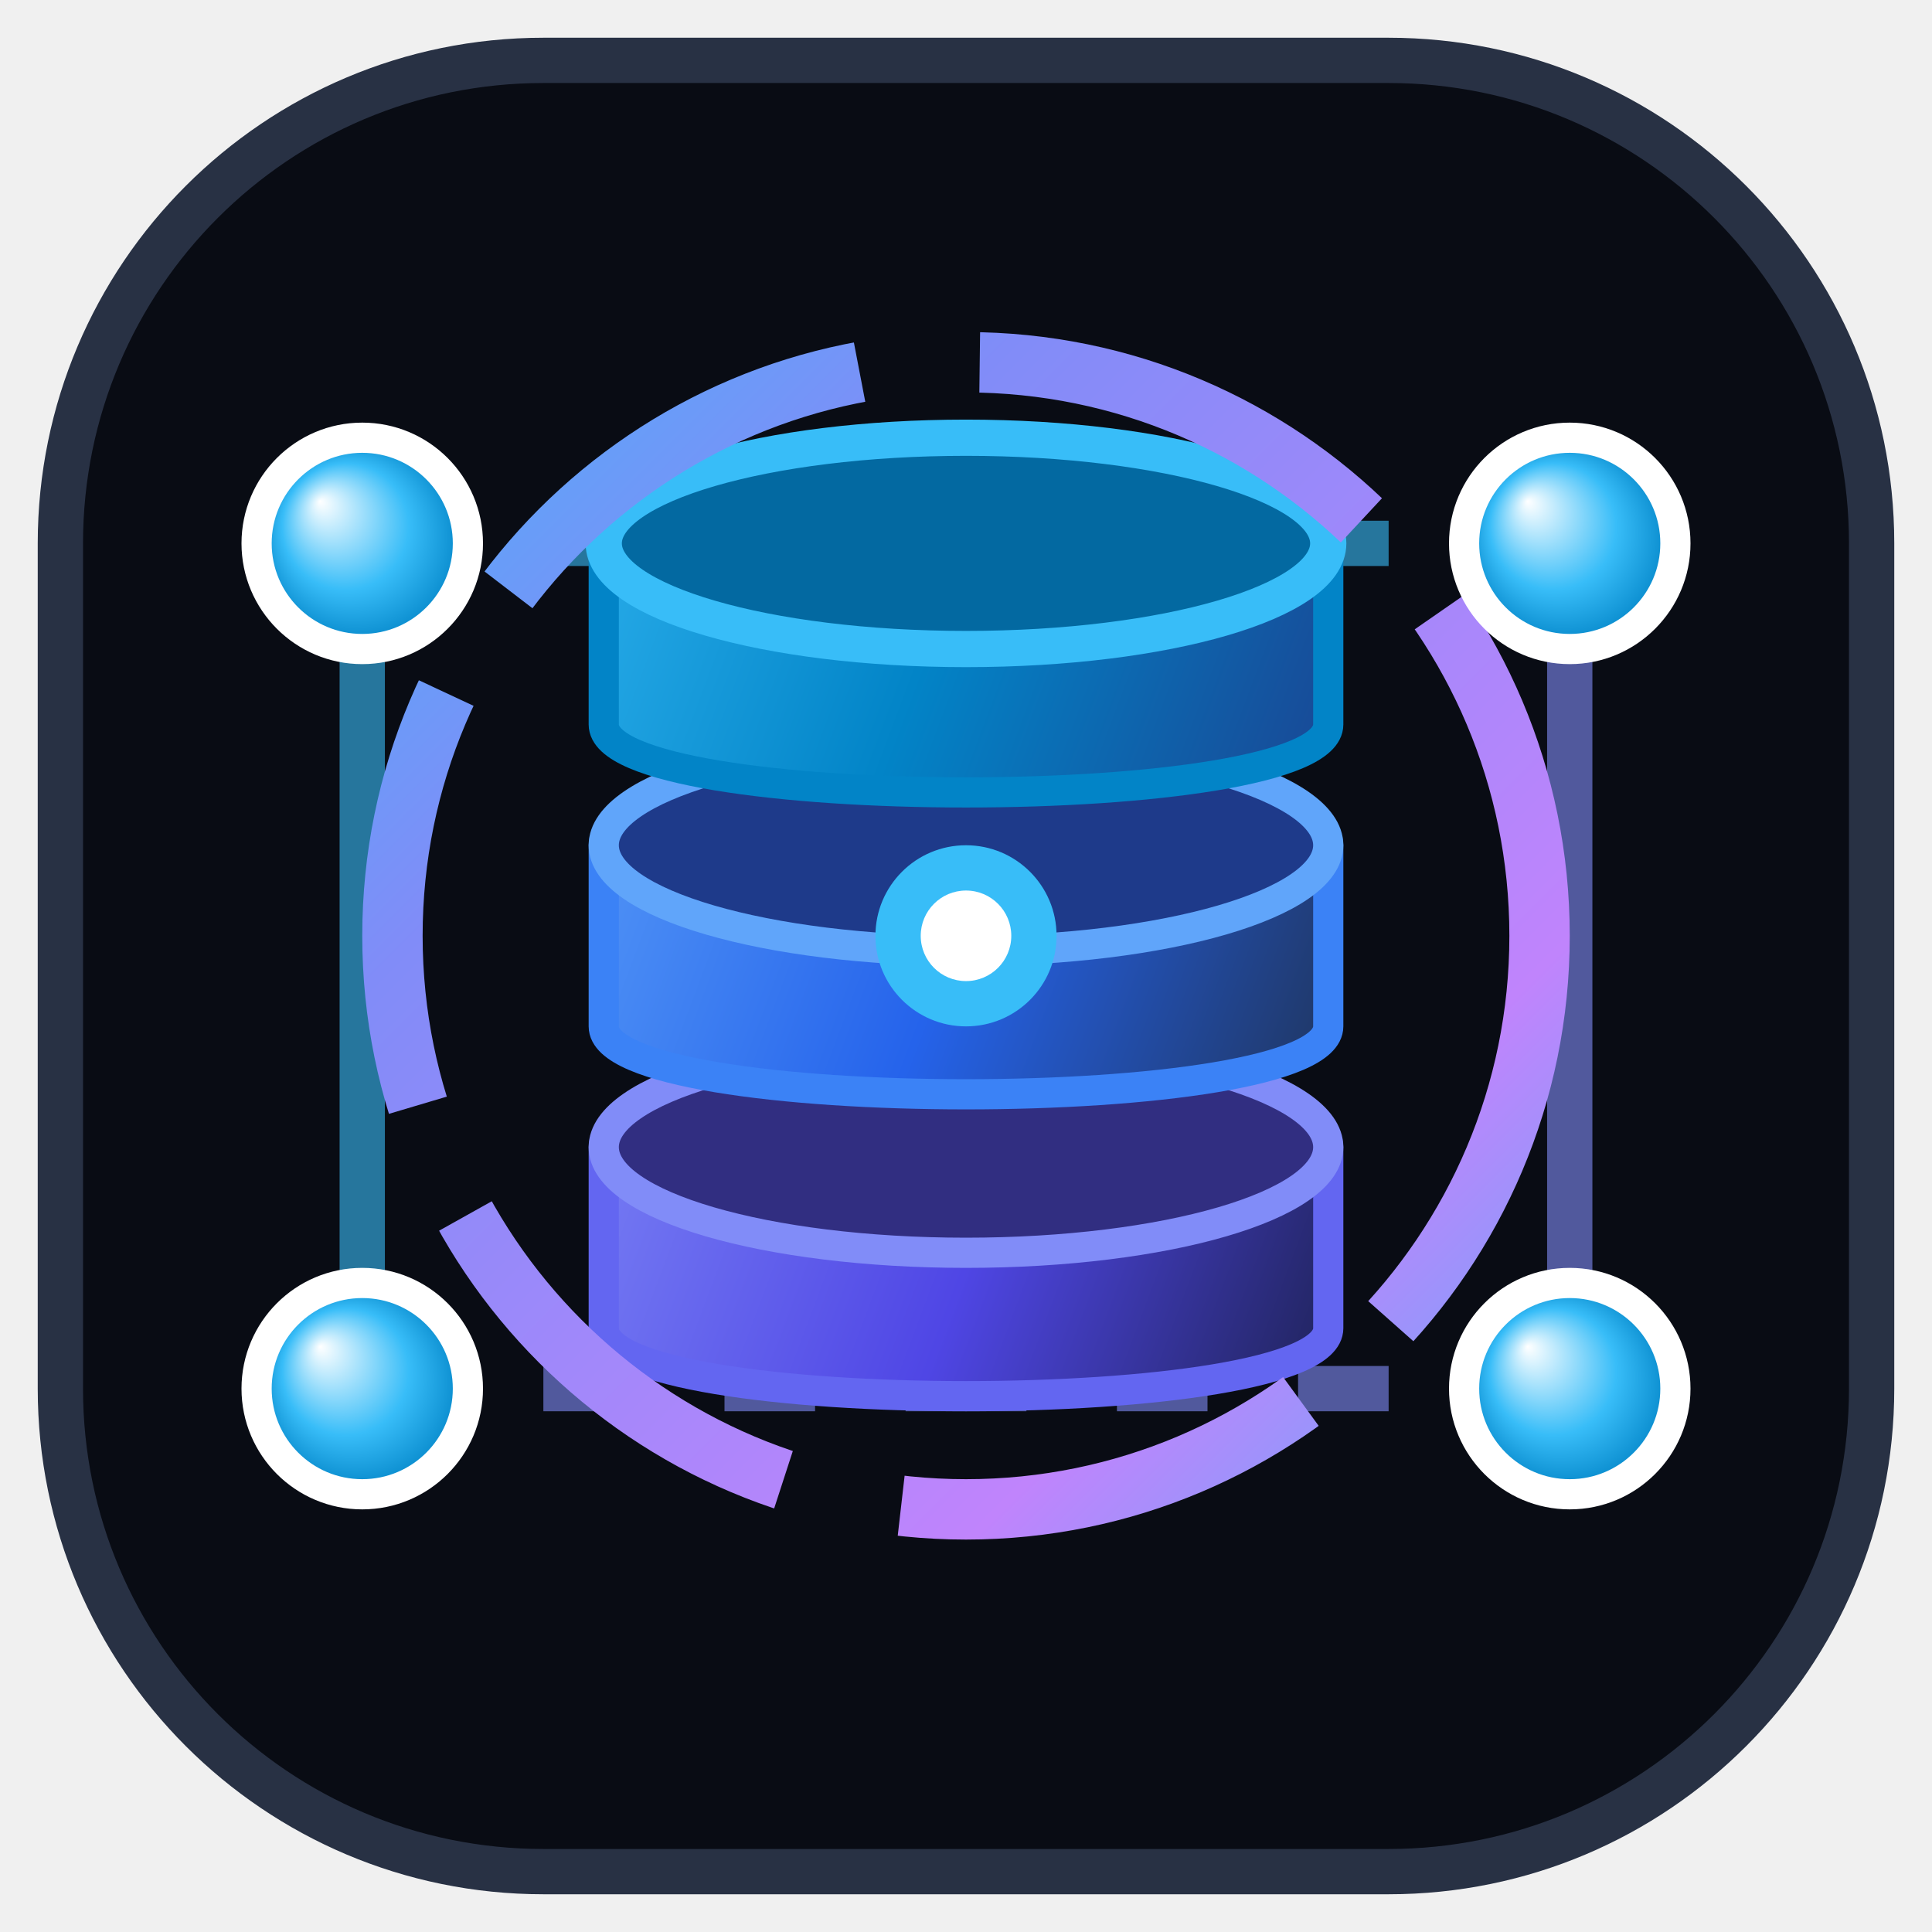
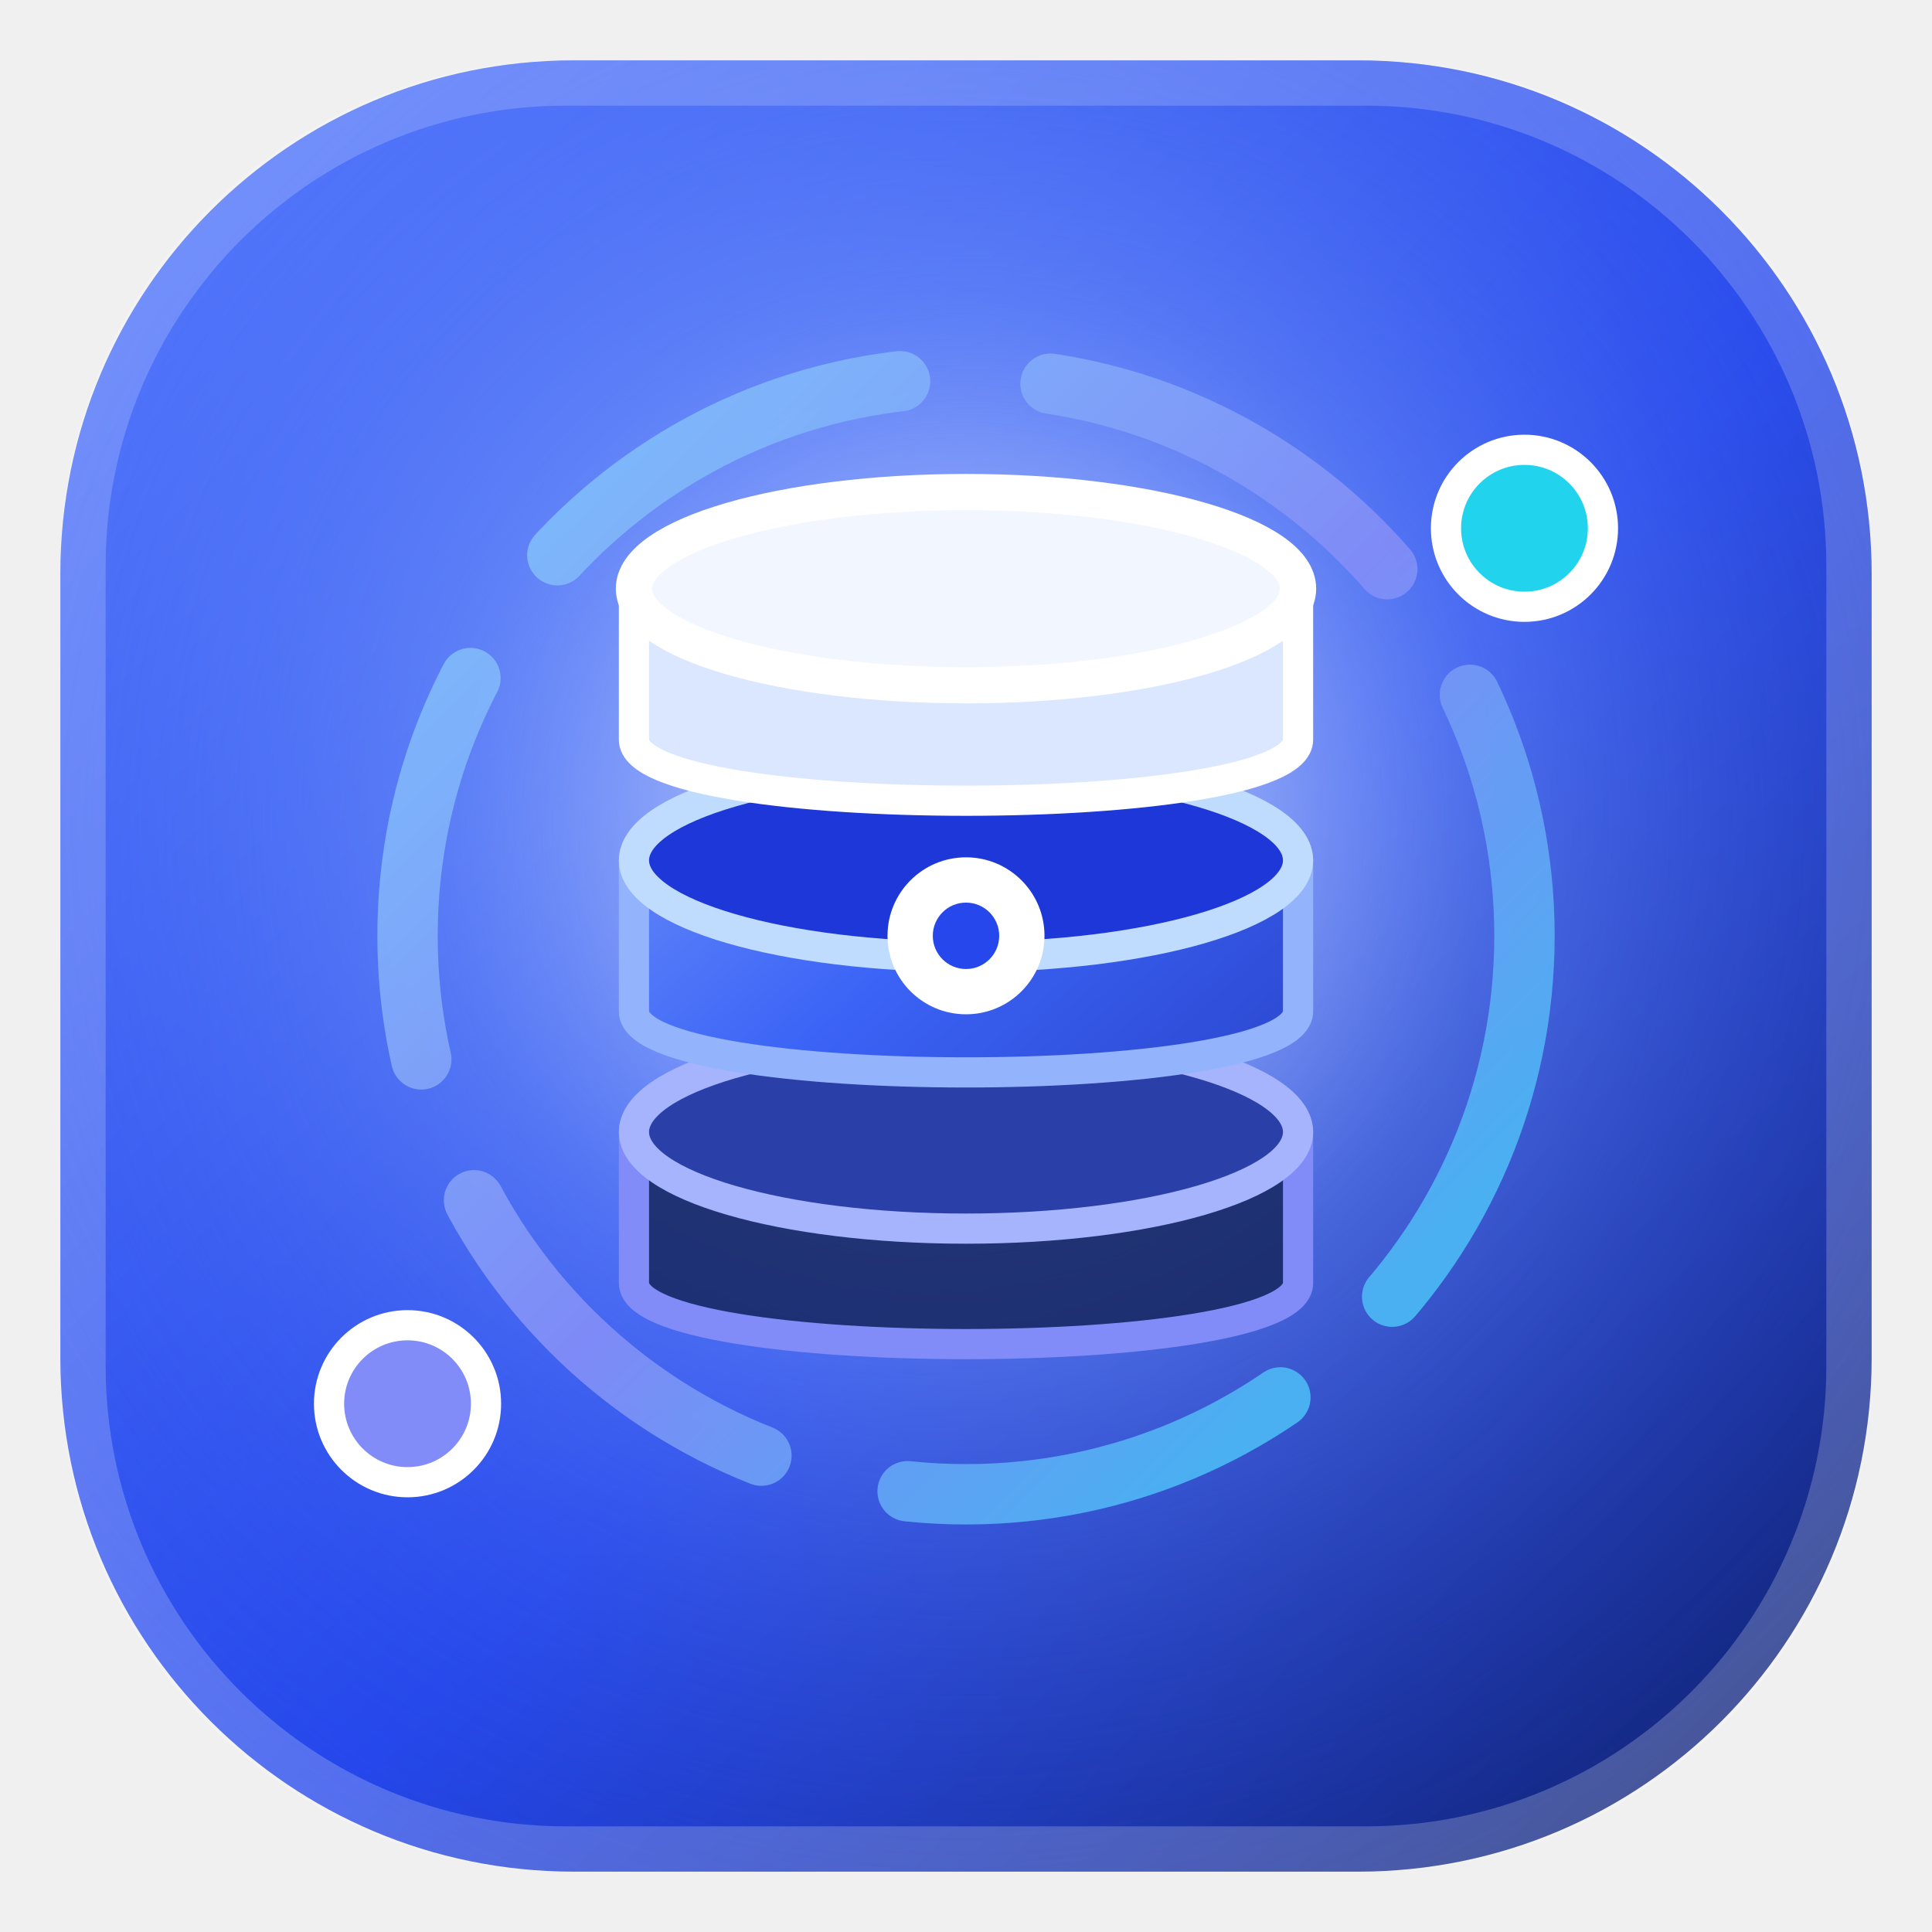
<svg xmlns="http://www.w3.org/2000/svg" viewBox="0 0 64 64" fill="none">
  <defs>
-     <linearGradient id="db-grad-top" x1="16" y1="12" x2="48" y2="24" gradientUnits="userSpaceOnUse">
-       <stop stop-color="#38bdf8" />
-       <stop offset="0.5" stop-color="#0284c7" />
-       <stop offset="1" stop-color="#1e3a8a" />
+     <linearGradient id="bl-squircle" x1="0" y1="0" x2="64" y2="64" gradientUnits="userSpaceOnUse">
+       <stop stop-color="#5b80ff" />
+       <stop offset="0.55" stop-color="#2547eb" />
+       <stop offset="1" stop-color="#0f1e5e" />
    </linearGradient>
-     <linearGradient id="db-grad-mid" x1="16" y1="24" x2="48" y2="36" gradientUnits="userSpaceOnUse">
-       <stop stop-color="#60a5fa" />
-       <stop offset="0.5" stop-color="#2563eb" />
-       <stop offset="1" stop-color="#1e293b" />
+     <linearGradient id="bl-disc" x1="18" y1="14" x2="46" y2="46" gradientUnits="userSpaceOnUse">
+       <stop stop-color="#93b4fd" />
+       <stop offset="0.5" stop-color="#3b63f6" />
+       <stop offset="1" stop-color="#1e30af" />
    </linearGradient>
-     <linearGradient id="db-grad-bot" x1="16" y1="36" x2="48" y2="48" gradientUnits="userSpaceOnUse">
-       <stop stop-color="#818cf8" />
-       <stop offset="0.5" stop-color="#4f46e5" />
-       <stop offset="1" stop-color="#0f172a" />
+     <linearGradient id="bl-ring" x1="10" y1="10" x2="54" y2="54" gradientUnits="userSpaceOnUse">
+       <stop stop-color="#7dd3fc" />
+       <stop offset="0.5" stop-color="#818cf8" />
+       <stop offset="1" stop-color="#22d3ee" />
    </linearGradient>
-     <linearGradient id="lens-ring-grad" x1="8" y1="8" x2="56" y2="56" gradientUnits="userSpaceOnUse">
-       <stop stop-color="#38bdf8" />
-       <stop offset="0.3" stop-color="#818cf8" />
-       <stop offset="0.7" stop-color="#c084fc" />
-       <stop offset="1" stop-color="#38bdf8" />
-     </linearGradient>
-     <radialGradient id="node-glow" cx="0.5" cy="0.5" r="0.5" fx="0.3" fy="0.3">
-       <stop offset="0%" stop-color="#ffffff" />
-       <stop offset="60%" stop-color="#38bdf8" />
-       <stop offset="100%" stop-color="#0284c7" />
+     <radialGradient id="bl-glow" cx="0.5" cy="0.42" r="0.65">
+       <stop offset="0%" stop-color="#ffffff" stop-opacity="0.9" />
+       <stop offset="45%" stop-color="#93b4fd" stop-opacity="0.35" />
+       <stop offset="100%" stop-color="#2547eb" stop-opacity="0" />
    </radialGradient>
  </defs>
-   <rect x="2" y="2" width="60" height="60" rx="16" fill="#090c14" stroke="#283144" stroke-width="1.5" />
-   <g opacity="0.6">
-     <line x1="12" y1="18" x2="32" y2="18" stroke="#38bdf8" stroke-width="1.5" stroke-dasharray="3 3" />
-     <line x1="52" y1="18" x2="32" y2="18" stroke="#38bdf8" stroke-width="1.5" stroke-dasharray="3 3" />
-     <line x1="12" y1="46" x2="32" y2="46" stroke="#818cf8" stroke-width="1.5" stroke-dasharray="3 3" />
-     <line x1="52" y1="46" x2="32" y2="46" stroke="#818cf8" stroke-width="1.5" stroke-dasharray="3 3" />
-     <line x1="12" y1="18" x2="12" y2="46" stroke="#38bdf8" stroke-width="1.5" />
-     <line x1="52" y1="18" x2="52" y2="46" stroke="#818cf8" stroke-width="1.5" />
-   </g>
-   <path d="M20 38 C20 35 44 35 44 38 L44 44 C44 47 20 47 20 44 Z" fill="url(#db-grad-bot)" stroke="#6366f1" stroke-width="1" />
-   <ellipse cx="32" cy="38" rx="12" ry="3.5" fill="#312e81" stroke="#818cf8" stroke-width="1" />
-   <path d="M20 28 C20 25 44 25 44 28 L44 34 C44 37 20 37 20 34 Z" fill="url(#db-grad-mid)" stroke="#3b82f6" stroke-width="1" />
-   <ellipse cx="32" cy="28" rx="12" ry="3.5" fill="#1e3a8a" stroke="#60a5fa" stroke-width="1" />
-   <path d="M20 18 C20 15 44 15 44 18 L44 24 C44 27 20 27 20 24 Z" fill="url(#db-grad-top)" stroke="#0284c7" stroke-width="1" />
-   <ellipse cx="32" cy="18" rx="12" ry="3.5" fill="#0369a1" stroke="#38bdf8" stroke-width="1.2" />
-   <circle cx="32" cy="31" r="19" stroke="url(#lens-ring-grad)" stroke-width="2" stroke-dasharray="14 4" />
-   <circle cx="12" cy="18" r="3.5" fill="url(#node-glow)" stroke="#ffffff" stroke-width="1" />
-   <circle cx="52" cy="18" r="3.5" fill="url(#node-glow)" stroke="#ffffff" stroke-width="1" />
-   <circle cx="12" cy="46" r="3.5" fill="url(#node-glow)" stroke="#ffffff" stroke-width="1" />
-   <circle cx="52" cy="46" r="3.5" fill="url(#node-glow)" stroke="#ffffff" stroke-width="1" />
-   <circle cx="32" cy="31" r="3" fill="#38bdf8" />
-   <circle cx="32" cy="31" r="1.5" fill="#ffffff" />
+   <rect x="2" y="2" width="60" height="60" rx="17" fill="url(#bl-squircle)" />
+   <rect x="2.75" y="2.75" width="58.5" height="58.5" rx="16" stroke="#ffffff" stroke-opacity="0.22" stroke-width="1.5" />
+   <rect x="2" y="2" width="60" height="60" rx="17" fill="url(#bl-glow)" />
+   <path d="M21 37.5 C21 34.8 43 34.8 43 37.5 L43 42.5 C43 45.2 21 45.2 21 42.5 Z" fill="#16265e" fill-opacity="0.85" stroke="#818cf8" stroke-width="1" />
+   <ellipse cx="32" cy="37.5" rx="11" ry="3.2" fill="#2b3fa8" stroke="#a5b4fc" stroke-width="1" />
+   <path d="M21 28.5 C21 25.8 43 25.8 43 28.5 L43 33.5 C43 36.2 21 36.2 21 33.5 Z" fill="url(#bl-disc)" stroke="#93b4fd" stroke-width="1" />
+   <ellipse cx="32" cy="28.5" rx="11" ry="3.2" fill="#1d37d8" stroke="#bfdbfe" stroke-width="1" />
+   <path d="M21 19.5 C21 16.8 43 16.8 43 19.5 L43 24.5 C43 27.2 21 27.2 21 24.5 Z" fill="#dbe7ff" stroke="#ffffff" stroke-width="1" />
+   <ellipse cx="32" cy="19.5" rx="11" ry="3.2" fill="#f2f6ff" stroke="#ffffff" stroke-width="1.2" />
+   <circle cx="32" cy="31" r="18.5" stroke="url(#bl-ring)" stroke-width="2" stroke-dasharray="13 5" stroke-linecap="round" opacity="0.95" />
+   <circle cx="50.5" cy="17.5" r="2.6" fill="#22d3ee" stroke="#ffffff" stroke-width="1" />
+   <circle cx="13.5" cy="46.5" r="2.6" fill="#818cf8" stroke="#ffffff" stroke-width="1" />
+   <circle cx="32" cy="31" r="2.6" fill="#ffffff" />
+   <circle cx="32" cy="31" r="1.1" fill="#2547eb" />
</svg>
